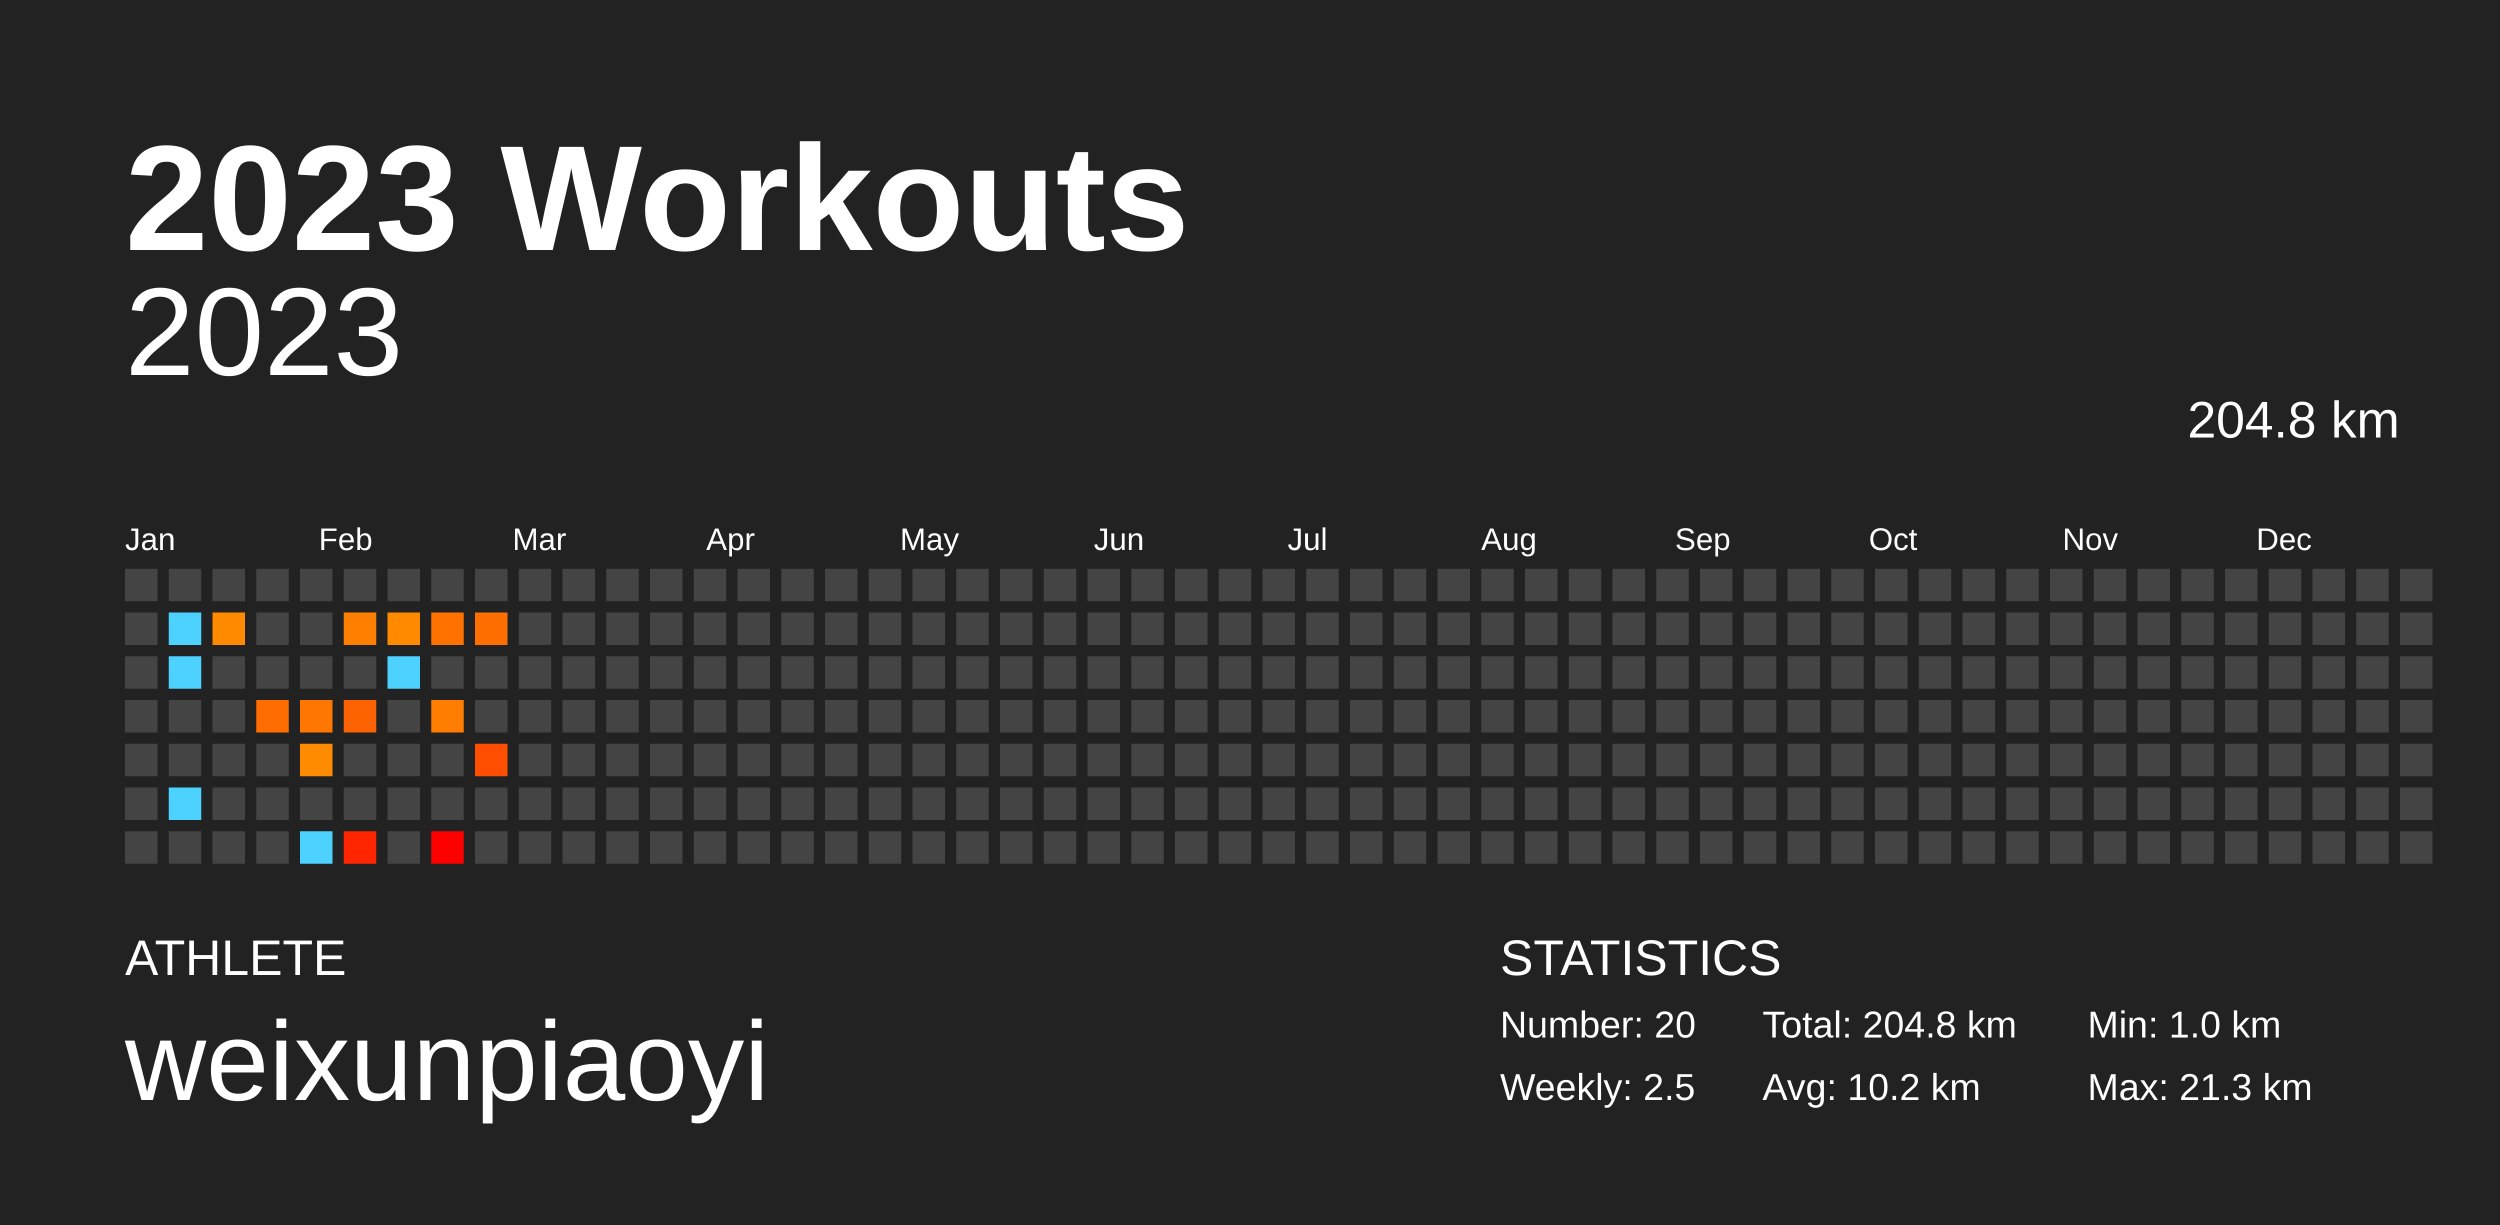
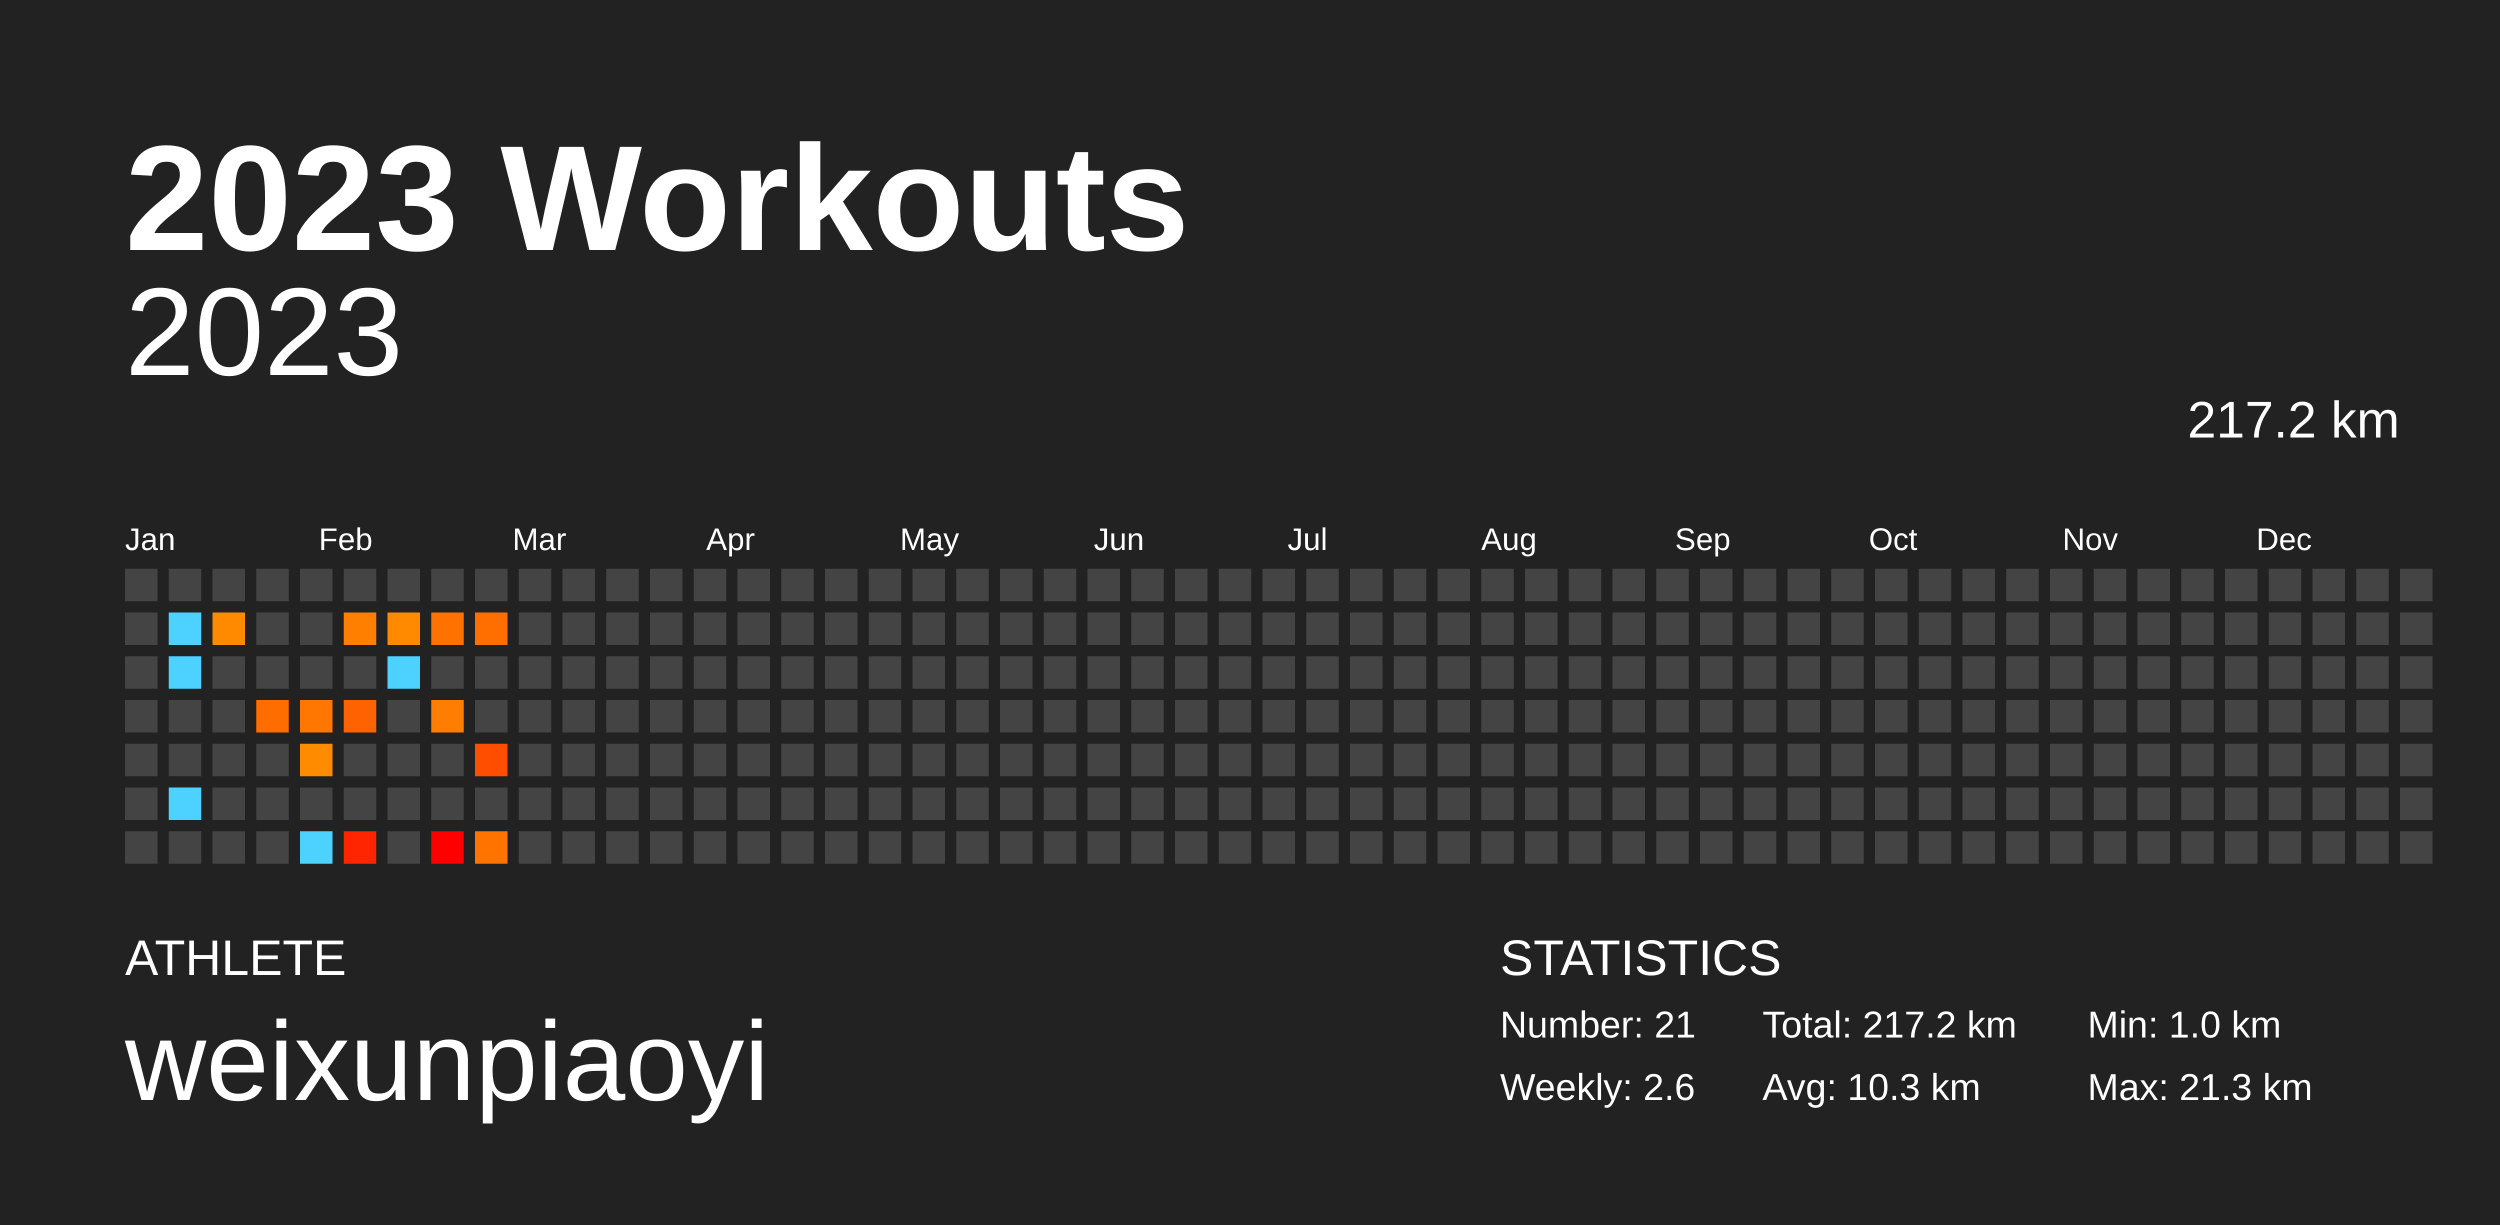
<svg xmlns="http://www.w3.org/2000/svg" baseProfile="full" height="98mm" version="1.1" viewBox="0,0,200,98" width="200mm">
  <defs />
  <rect fill="#222222" height="98" width="200" x="0" y="0" />
  <text fill="#FFFFFF" style="font-size:12px; font-family:Arial; font-weight:bold;" x="10" y="20">2023 Workouts</text>
  <text fill="#FFFFFF" style="font-size:4px; font-family:Arial" x="10" y="78">ATHLETE</text>
  <text fill="#FFFFFF" style="font-size:9px; font-family:Arial" x="10" y="88">weixunpiaoyi</text>
  <text fill="#FFFFFF" style="font-size:4px; font-family:Arial" x="120" y="78">STATISTICS</text>
-   <text fill="#FFFFFF" style="font-size:3px; font-family:Arial" x="120" y="83">Number: 20</text>
-   <text fill="#FFFFFF" style="font-size:3px; font-family:Arial" x="120" y="88">Weekly: 2.5</text>
-   <text fill="#FFFFFF" style="font-size:3px; font-family:Arial" x="141" y="83">Total: 204.8 km</text>
-   <text fill="#FFFFFF" style="font-size:3px; font-family:Arial" x="141" y="88">Avg: 10.2 km</text>
+   <text fill="#FFFFFF" style="font-size:3px; font-family:Arial" x="120" y="83">Number: 21</text>
+   <text fill="#FFFFFF" style="font-size:3px; font-family:Arial" x="120" y="88">Weekly: 2.6</text>
+   <text fill="#FFFFFF" style="font-size:3px; font-family:Arial" x="141" y="83">Total: 217.2 km</text>
+   <text fill="#FFFFFF" style="font-size:3px; font-family:Arial" x="141" y="88">Avg: 10.3 km</text>
  <text fill="#FFFFFF" style="font-size:3px; font-family:Arial" x="167" y="83">Min: 1.0 km</text>
  <text fill="#FFFFFF" style="font-size:3px; font-family:Arial" x="167" y="88">Max: 21.3 km</text>
  <text alignment-baseline="hanging" fill="#FFFFFF" style="font-size:10.0px; font-family:Arial;" x="10" y="30">2023</text>
-   <text alignment-baseline="hanging" fill="#FFFFFF" style="font-size:4.125px; font-family:Arial;" x="175" y="35">204.8 km</text>
+   <text alignment-baseline="hanging" fill="#FFFFFF" style="font-size:4.125px; font-family:Arial;" x="175" y="35">217.2 km</text>
  <text fill="#FFFFFF" style="font-size:2.5px; font-family:Arial" x="10.0" y="44">Jan</text>
  <text fill="#FFFFFF" style="font-size:2.5px; font-family:Arial" x="25.5" y="44">Feb</text>
  <text fill="#FFFFFF" style="font-size:2.5px; font-family:Arial" x="41.0" y="44">Mar</text>
  <text fill="#FFFFFF" style="font-size:2.5px; font-family:Arial" x="56.5" y="44">Apr</text>
  <text fill="#FFFFFF" style="font-size:2.5px; font-family:Arial" x="72.0" y="44">May</text>
  <text fill="#FFFFFF" style="font-size:2.5px; font-family:Arial" x="87.5" y="44">Jun</text>
  <text fill="#FFFFFF" style="font-size:2.5px; font-family:Arial" x="103.0" y="44">Jul</text>
  <text fill="#FFFFFF" style="font-size:2.5px; font-family:Arial" x="118.5" y="44">Aug</text>
  <text fill="#FFFFFF" style="font-size:2.5px; font-family:Arial" x="134.0" y="44">Sep</text>
  <text fill="#FFFFFF" style="font-size:2.5px; font-family:Arial" x="149.5" y="44">Oct</text>
  <text fill="#FFFFFF" style="font-size:2.5px; font-family:Arial" x="165.0" y="44">Nov</text>
  <text fill="#FFFFFF" style="font-size:2.5px; font-family:Arial" x="180.5" y="44">Dec</text>
  <rect fill="#444444" height="2.6" width="2.6" x="10.0" y="45.5" />
  <rect fill="#444444" height="2.6" width="2.6" x="10.0" y="49.0" />
  <rect fill="#444444" height="2.6" width="2.6" x="10.0" y="52.5" />
  <rect fill="#444444" height="2.6" width="2.6" x="10.0" y="56.0" />
  <rect fill="#444444" height="2.6" width="2.6" x="10.0" y="59.5" />
  <rect fill="#444444" height="2.6" width="2.6" x="10.0" y="63.0" />
  <rect fill="#444444" height="2.6" width="2.6" x="10.0" y="66.5" />
  <rect fill="#444444" height="2.6" width="2.6" x="13.5" y="45.5" />
  <rect fill="#4dd2ff" height="2.6" width="2.6" x="13.5" y="49.0" />
  <rect fill="#4dd2ff" height="2.6" width="2.6" x="13.5" y="52.5" />
  <rect fill="#444444" height="2.6" width="2.6" x="13.5" y="56.0" />
  <rect fill="#444444" height="2.6" width="2.6" x="13.5" y="59.5" />
  <rect fill="#4dd2ff" height="2.6" width="2.6" x="13.5" y="63.0" />
  <rect fill="#444444" height="2.6" width="2.6" x="13.5" y="66.5" />
  <rect fill="#444444" height="2.6" width="2.6" x="17.0" y="45.5" />
  <rect fill="#ff8a00" height="2.6" width="2.6" x="17.0" y="49.0" />
  <rect fill="#444444" height="2.6" width="2.6" x="17.0" y="52.5" />
  <rect fill="#444444" height="2.6" width="2.6" x="17.0" y="56.0" />
  <rect fill="#444444" height="2.6" width="2.6" x="17.0" y="59.5" />
  <rect fill="#444444" height="2.6" width="2.6" x="17.0" y="63.0" />
  <rect fill="#444444" height="2.6" width="2.6" x="17.0" y="66.5" />
  <rect fill="#444444" height="2.6" width="2.6" x="20.5" y="45.5" />
  <rect fill="#444444" height="2.6" width="2.6" x="20.5" y="49.0" />
  <rect fill="#444444" height="2.6" width="2.6" x="20.5" y="52.5" />
  <rect fill="#ff6d00" height="2.6" width="2.6" x="20.5" y="56.0" />
  <rect fill="#444444" height="2.6" width="2.6" x="20.5" y="59.5" />
  <rect fill="#444444" height="2.6" width="2.6" x="20.5" y="63.0" />
  <rect fill="#444444" height="2.6" width="2.6" x="20.5" y="66.5" />
  <rect fill="#444444" height="2.6" width="2.6" x="24.0" y="45.5" />
  <rect fill="#444444" height="2.6" width="2.6" x="24.0" y="49.0" />
  <rect fill="#444444" height="2.6" width="2.6" x="24.0" y="52.5" />
  <rect fill="#ff7600" height="2.6" width="2.6" x="24.0" y="56.0" />
  <rect fill="#ff8c00" height="2.6" width="2.6" x="24.0" y="59.5" />
  <rect fill="#444444" height="2.6" width="2.6" x="24.0" y="63.0" />
  <rect fill="#4dd2ff" height="2.6" width="2.6" x="24.0" y="66.5" />
  <rect fill="#444444" height="2.6" width="2.6" x="27.5" y="45.5" />
  <rect fill="#ff8000" height="2.6" width="2.6" x="27.5" y="49.0" />
  <rect fill="#444444" height="2.6" width="2.6" x="27.5" y="52.5" />
  <rect fill="#ff6200" height="2.6" width="2.6" x="27.5" y="56.0" />
  <rect fill="#444444" height="2.6" width="2.6" x="27.5" y="59.5" />
  <rect fill="#444444" height="2.6" width="2.6" x="27.5" y="63.0" />
  <rect fill="#ff2500" height="2.6" width="2.6" x="27.5" y="66.5" />
  <rect fill="#444444" height="2.6" width="2.6" x="31.0" y="45.5" />
  <rect fill="#ff8a00" height="2.6" width="2.6" x="31.0" y="49.0" />
  <rect fill="#4dd2ff" height="2.6" width="2.6" x="31.0" y="52.5" />
  <rect fill="#444444" height="2.6" width="2.6" x="31.0" y="56.0" />
  <rect fill="#444444" height="2.6" width="2.6" x="31.0" y="59.5" />
  <rect fill="#444444" height="2.6" width="2.6" x="31.0" y="63.0" />
  <rect fill="#444444" height="2.6" width="2.6" x="31.0" y="66.5" />
  <rect fill="#444444" height="2.6" width="2.6" x="34.5" y="45.5" />
  <rect fill="#ff7200" height="2.6" width="2.6" x="34.5" y="49.0" />
  <rect fill="#444444" height="2.6" width="2.6" x="34.5" y="52.5" />
  <rect fill="#ff7d00" height="2.6" width="2.6" x="34.5" y="56.0" />
  <rect fill="#444444" height="2.6" width="2.6" x="34.5" y="59.5" />
  <rect fill="#444444" height="2.6" width="2.6" x="34.5" y="63.0" />
  <rect fill="red" height="2.6" width="2.6" x="34.5" y="66.5" />
  <rect fill="#444444" height="2.6" width="2.6" x="38.0" y="45.5" />
  <rect fill="#ff6f00" height="2.6" width="2.6" x="38.0" y="49.0" />
  <rect fill="#444444" height="2.6" width="2.6" x="38.0" y="52.5" />
  <rect fill="#444444" height="2.6" width="2.6" x="38.0" y="56.0" />
  <rect fill="#ff4e00" height="2.6" width="2.6" x="38.0" y="59.5" />
  <rect fill="#444444" height="2.6" width="2.6" x="38.0" y="63.0" />
-   <rect fill="#444444" height="2.6" width="2.6" x="38.0" y="66.5" />
+   <rect fill="#ff7300" height="2.6" width="2.6" x="38.0" y="66.5" />
  <rect fill="#444444" height="2.6" width="2.6" x="41.5" y="45.5" />
  <rect fill="#444444" height="2.6" width="2.6" x="41.5" y="49.0" />
  <rect fill="#444444" height="2.6" width="2.6" x="41.5" y="52.5" />
  <rect fill="#444444" height="2.6" width="2.6" x="41.5" y="56.0" />
  <rect fill="#444444" height="2.6" width="2.6" x="41.5" y="59.5" />
  <rect fill="#444444" height="2.6" width="2.6" x="41.5" y="63.0" />
  <rect fill="#444444" height="2.6" width="2.6" x="41.5" y="66.5" />
  <rect fill="#444444" height="2.6" width="2.6" x="45.0" y="45.5" />
  <rect fill="#444444" height="2.6" width="2.6" x="45.0" y="49.0" />
  <rect fill="#444444" height="2.6" width="2.6" x="45.0" y="52.5" />
  <rect fill="#444444" height="2.6" width="2.6" x="45.0" y="56.0" />
  <rect fill="#444444" height="2.6" width="2.6" x="45.0" y="59.5" />
  <rect fill="#444444" height="2.6" width="2.6" x="45.0" y="63.0" />
  <rect fill="#444444" height="2.6" width="2.6" x="45.0" y="66.5" />
  <rect fill="#444444" height="2.6" width="2.6" x="48.5" y="45.5" />
  <rect fill="#444444" height="2.6" width="2.6" x="48.5" y="49.0" />
  <rect fill="#444444" height="2.6" width="2.6" x="48.5" y="52.5" />
  <rect fill="#444444" height="2.6" width="2.6" x="48.5" y="56.0" />
  <rect fill="#444444" height="2.6" width="2.6" x="48.5" y="59.5" />
  <rect fill="#444444" height="2.6" width="2.6" x="48.5" y="63.0" />
  <rect fill="#444444" height="2.6" width="2.6" x="48.5" y="66.5" />
  <rect fill="#444444" height="2.6" width="2.6" x="52.0" y="45.5" />
  <rect fill="#444444" height="2.6" width="2.6" x="52.0" y="49.0" />
  <rect fill="#444444" height="2.6" width="2.6" x="52.0" y="52.5" />
  <rect fill="#444444" height="2.6" width="2.6" x="52.0" y="56.0" />
  <rect fill="#444444" height="2.6" width="2.6" x="52.0" y="59.5" />
  <rect fill="#444444" height="2.6" width="2.6" x="52.0" y="63.0" />
  <rect fill="#444444" height="2.6" width="2.6" x="52.0" y="66.5" />
  <rect fill="#444444" height="2.6" width="2.6" x="55.5" y="45.5" />
  <rect fill="#444444" height="2.6" width="2.6" x="55.5" y="49.0" />
  <rect fill="#444444" height="2.6" width="2.6" x="55.5" y="52.5" />
  <rect fill="#444444" height="2.6" width="2.6" x="55.5" y="56.0" />
  <rect fill="#444444" height="2.6" width="2.6" x="55.5" y="59.5" />
  <rect fill="#444444" height="2.6" width="2.6" x="55.5" y="63.0" />
  <rect fill="#444444" height="2.6" width="2.6" x="55.5" y="66.5" />
  <rect fill="#444444" height="2.6" width="2.6" x="59.0" y="45.5" />
  <rect fill="#444444" height="2.6" width="2.6" x="59.0" y="49.0" />
  <rect fill="#444444" height="2.6" width="2.6" x="59.0" y="52.5" />
  <rect fill="#444444" height="2.6" width="2.6" x="59.0" y="56.0" />
  <rect fill="#444444" height="2.6" width="2.6" x="59.0" y="59.5" />
  <rect fill="#444444" height="2.6" width="2.6" x="59.0" y="63.0" />
  <rect fill="#444444" height="2.6" width="2.6" x="59.0" y="66.5" />
  <rect fill="#444444" height="2.6" width="2.6" x="62.5" y="45.5" />
  <rect fill="#444444" height="2.6" width="2.6" x="62.5" y="49.0" />
  <rect fill="#444444" height="2.6" width="2.6" x="62.5" y="52.5" />
  <rect fill="#444444" height="2.6" width="2.6" x="62.5" y="56.0" />
  <rect fill="#444444" height="2.6" width="2.6" x="62.5" y="59.5" />
  <rect fill="#444444" height="2.6" width="2.6" x="62.5" y="63.0" />
  <rect fill="#444444" height="2.6" width="2.6" x="62.5" y="66.5" />
  <rect fill="#444444" height="2.6" width="2.6" x="66.0" y="45.5" />
  <rect fill="#444444" height="2.6" width="2.6" x="66.0" y="49.0" />
  <rect fill="#444444" height="2.6" width="2.6" x="66.0" y="52.5" />
  <rect fill="#444444" height="2.6" width="2.6" x="66.0" y="56.0" />
  <rect fill="#444444" height="2.6" width="2.6" x="66.0" y="59.5" />
  <rect fill="#444444" height="2.6" width="2.6" x="66.0" y="63.0" />
  <rect fill="#444444" height="2.6" width="2.6" x="66.0" y="66.5" />
  <rect fill="#444444" height="2.6" width="2.6" x="69.5" y="45.5" />
  <rect fill="#444444" height="2.6" width="2.6" x="69.5" y="49.0" />
  <rect fill="#444444" height="2.6" width="2.6" x="69.5" y="52.5" />
  <rect fill="#444444" height="2.6" width="2.6" x="69.5" y="56.0" />
  <rect fill="#444444" height="2.6" width="2.6" x="69.5" y="59.5" />
  <rect fill="#444444" height="2.6" width="2.6" x="69.5" y="63.0" />
  <rect fill="#444444" height="2.6" width="2.6" x="69.5" y="66.5" />
  <rect fill="#444444" height="2.6" width="2.6" x="73.0" y="45.5" />
  <rect fill="#444444" height="2.6" width="2.6" x="73.0" y="49.0" />
  <rect fill="#444444" height="2.6" width="2.6" x="73.0" y="52.5" />
  <rect fill="#444444" height="2.6" width="2.6" x="73.0" y="56.0" />
  <rect fill="#444444" height="2.6" width="2.6" x="73.0" y="59.5" />
  <rect fill="#444444" height="2.6" width="2.6" x="73.0" y="63.0" />
  <rect fill="#444444" height="2.6" width="2.6" x="73.0" y="66.5" />
  <rect fill="#444444" height="2.6" width="2.6" x="76.5" y="45.5" />
  <rect fill="#444444" height="2.6" width="2.6" x="76.5" y="49.0" />
  <rect fill="#444444" height="2.6" width="2.6" x="76.5" y="52.5" />
  <rect fill="#444444" height="2.6" width="2.6" x="76.5" y="56.0" />
  <rect fill="#444444" height="2.6" width="2.6" x="76.5" y="59.5" />
  <rect fill="#444444" height="2.6" width="2.6" x="76.5" y="63.0" />
  <rect fill="#444444" height="2.6" width="2.6" x="76.5" y="66.5" />
  <rect fill="#444444" height="2.6" width="2.6" x="80.0" y="45.5" />
  <rect fill="#444444" height="2.6" width="2.6" x="80.0" y="49.0" />
  <rect fill="#444444" height="2.6" width="2.6" x="80.0" y="52.5" />
  <rect fill="#444444" height="2.6" width="2.6" x="80.0" y="56.0" />
  <rect fill="#444444" height="2.6" width="2.6" x="80.0" y="59.5" />
  <rect fill="#444444" height="2.6" width="2.6" x="80.0" y="63.0" />
  <rect fill="#444444" height="2.6" width="2.6" x="80.0" y="66.5" />
  <rect fill="#444444" height="2.6" width="2.6" x="83.5" y="45.5" />
  <rect fill="#444444" height="2.6" width="2.6" x="83.5" y="49.0" />
  <rect fill="#444444" height="2.6" width="2.6" x="83.5" y="52.5" />
  <rect fill="#444444" height="2.6" width="2.6" x="83.5" y="56.0" />
  <rect fill="#444444" height="2.6" width="2.6" x="83.5" y="59.5" />
  <rect fill="#444444" height="2.6" width="2.6" x="83.5" y="63.0" />
  <rect fill="#444444" height="2.6" width="2.6" x="83.5" y="66.5" />
  <rect fill="#444444" height="2.6" width="2.6" x="87.0" y="45.5" />
  <rect fill="#444444" height="2.6" width="2.6" x="87.0" y="49.0" />
  <rect fill="#444444" height="2.6" width="2.6" x="87.0" y="52.5" />
  <rect fill="#444444" height="2.6" width="2.6" x="87.0" y="56.0" />
  <rect fill="#444444" height="2.6" width="2.6" x="87.0" y="59.5" />
  <rect fill="#444444" height="2.6" width="2.6" x="87.0" y="63.0" />
  <rect fill="#444444" height="2.6" width="2.6" x="87.0" y="66.5" />
  <rect fill="#444444" height="2.6" width="2.6" x="90.5" y="45.5" />
  <rect fill="#444444" height="2.6" width="2.6" x="90.5" y="49.0" />
  <rect fill="#444444" height="2.6" width="2.6" x="90.5" y="52.5" />
  <rect fill="#444444" height="2.6" width="2.6" x="90.5" y="56.0" />
  <rect fill="#444444" height="2.6" width="2.6" x="90.5" y="59.5" />
  <rect fill="#444444" height="2.6" width="2.6" x="90.5" y="63.0" />
  <rect fill="#444444" height="2.6" width="2.6" x="90.5" y="66.5" />
  <rect fill="#444444" height="2.6" width="2.6" x="94.0" y="45.5" />
  <rect fill="#444444" height="2.6" width="2.6" x="94.0" y="49.0" />
  <rect fill="#444444" height="2.6" width="2.6" x="94.0" y="52.5" />
  <rect fill="#444444" height="2.6" width="2.6" x="94.0" y="56.0" />
  <rect fill="#444444" height="2.6" width="2.6" x="94.0" y="59.5" />
  <rect fill="#444444" height="2.6" width="2.6" x="94.0" y="63.0" />
  <rect fill="#444444" height="2.6" width="2.6" x="94.0" y="66.5" />
  <rect fill="#444444" height="2.6" width="2.6" x="97.5" y="45.5" />
  <rect fill="#444444" height="2.6" width="2.6" x="97.5" y="49.0" />
  <rect fill="#444444" height="2.6" width="2.6" x="97.5" y="52.5" />
  <rect fill="#444444" height="2.6" width="2.6" x="97.5" y="56.0" />
  <rect fill="#444444" height="2.6" width="2.6" x="97.5" y="59.5" />
  <rect fill="#444444" height="2.6" width="2.6" x="97.5" y="63.0" />
  <rect fill="#444444" height="2.6" width="2.6" x="97.5" y="66.5" />
  <rect fill="#444444" height="2.6" width="2.6" x="101.0" y="45.5" />
  <rect fill="#444444" height="2.6" width="2.6" x="101.0" y="49.0" />
  <rect fill="#444444" height="2.6" width="2.6" x="101.0" y="52.5" />
  <rect fill="#444444" height="2.6" width="2.6" x="101.0" y="56.0" />
  <rect fill="#444444" height="2.6" width="2.6" x="101.0" y="59.5" />
  <rect fill="#444444" height="2.6" width="2.6" x="101.0" y="63.0" />
  <rect fill="#444444" height="2.6" width="2.6" x="101.0" y="66.5" />
  <rect fill="#444444" height="2.6" width="2.6" x="104.5" y="45.5" />
  <rect fill="#444444" height="2.6" width="2.6" x="104.5" y="49.0" />
  <rect fill="#444444" height="2.6" width="2.6" x="104.5" y="52.5" />
  <rect fill="#444444" height="2.6" width="2.6" x="104.5" y="56.0" />
  <rect fill="#444444" height="2.6" width="2.6" x="104.5" y="59.5" />
  <rect fill="#444444" height="2.6" width="2.6" x="104.5" y="63.0" />
  <rect fill="#444444" height="2.6" width="2.6" x="104.5" y="66.5" />
  <rect fill="#444444" height="2.6" width="2.6" x="108.0" y="45.5" />
  <rect fill="#444444" height="2.6" width="2.6" x="108.0" y="49.0" />
  <rect fill="#444444" height="2.6" width="2.6" x="108.0" y="52.5" />
  <rect fill="#444444" height="2.6" width="2.6" x="108.0" y="56.0" />
  <rect fill="#444444" height="2.6" width="2.6" x="108.0" y="59.5" />
  <rect fill="#444444" height="2.6" width="2.6" x="108.0" y="63.0" />
  <rect fill="#444444" height="2.6" width="2.6" x="108.0" y="66.5" />
  <rect fill="#444444" height="2.6" width="2.6" x="111.5" y="45.5" />
  <rect fill="#444444" height="2.6" width="2.6" x="111.5" y="49.0" />
  <rect fill="#444444" height="2.6" width="2.6" x="111.5" y="52.5" />
  <rect fill="#444444" height="2.6" width="2.6" x="111.5" y="56.0" />
  <rect fill="#444444" height="2.6" width="2.6" x="111.5" y="59.5" />
  <rect fill="#444444" height="2.6" width="2.6" x="111.5" y="63.0" />
  <rect fill="#444444" height="2.6" width="2.6" x="111.5" y="66.5" />
  <rect fill="#444444" height="2.6" width="2.6" x="115.0" y="45.5" />
  <rect fill="#444444" height="2.6" width="2.6" x="115.0" y="49.0" />
  <rect fill="#444444" height="2.6" width="2.6" x="115.0" y="52.5" />
  <rect fill="#444444" height="2.6" width="2.6" x="115.0" y="56.0" />
  <rect fill="#444444" height="2.6" width="2.6" x="115.0" y="59.5" />
  <rect fill="#444444" height="2.6" width="2.6" x="115.0" y="63.0" />
  <rect fill="#444444" height="2.6" width="2.6" x="115.0" y="66.5" />
  <rect fill="#444444" height="2.6" width="2.6" x="118.5" y="45.5" />
  <rect fill="#444444" height="2.6" width="2.6" x="118.5" y="49.0" />
  <rect fill="#444444" height="2.6" width="2.6" x="118.5" y="52.5" />
  <rect fill="#444444" height="2.6" width="2.6" x="118.5" y="56.0" />
  <rect fill="#444444" height="2.6" width="2.6" x="118.5" y="59.5" />
  <rect fill="#444444" height="2.6" width="2.6" x="118.5" y="63.0" />
  <rect fill="#444444" height="2.6" width="2.6" x="118.5" y="66.5" />
  <rect fill="#444444" height="2.6" width="2.6" x="122.0" y="45.5" />
  <rect fill="#444444" height="2.6" width="2.6" x="122.0" y="49.0" />
  <rect fill="#444444" height="2.6" width="2.6" x="122.0" y="52.5" />
  <rect fill="#444444" height="2.6" width="2.6" x="122.0" y="56.0" />
  <rect fill="#444444" height="2.6" width="2.6" x="122.0" y="59.5" />
  <rect fill="#444444" height="2.6" width="2.6" x="122.0" y="63.0" />
  <rect fill="#444444" height="2.6" width="2.6" x="122.0" y="66.5" />
  <rect fill="#444444" height="2.6" width="2.6" x="125.5" y="45.5" />
  <rect fill="#444444" height="2.6" width="2.6" x="125.5" y="49.0" />
  <rect fill="#444444" height="2.6" width="2.6" x="125.5" y="52.5" />
  <rect fill="#444444" height="2.6" width="2.6" x="125.5" y="56.0" />
  <rect fill="#444444" height="2.6" width="2.6" x="125.5" y="59.5" />
  <rect fill="#444444" height="2.6" width="2.6" x="125.5" y="63.0" />
  <rect fill="#444444" height="2.6" width="2.6" x="125.5" y="66.5" />
  <rect fill="#444444" height="2.6" width="2.6" x="129.0" y="45.5" />
  <rect fill="#444444" height="2.6" width="2.6" x="129.0" y="49.0" />
  <rect fill="#444444" height="2.6" width="2.6" x="129.0" y="52.5" />
  <rect fill="#444444" height="2.6" width="2.6" x="129.0" y="56.0" />
  <rect fill="#444444" height="2.6" width="2.6" x="129.0" y="59.5" />
  <rect fill="#444444" height="2.6" width="2.6" x="129.0" y="63.0" />
  <rect fill="#444444" height="2.6" width="2.6" x="129.0" y="66.5" />
  <rect fill="#444444" height="2.6" width="2.6" x="132.5" y="45.5" />
  <rect fill="#444444" height="2.6" width="2.6" x="132.5" y="49.0" />
  <rect fill="#444444" height="2.6" width="2.6" x="132.5" y="52.5" />
  <rect fill="#444444" height="2.6" width="2.6" x="132.5" y="56.0" />
  <rect fill="#444444" height="2.6" width="2.6" x="132.5" y="59.5" />
  <rect fill="#444444" height="2.6" width="2.6" x="132.5" y="63.0" />
  <rect fill="#444444" height="2.6" width="2.6" x="132.5" y="66.5" />
  <rect fill="#444444" height="2.6" width="2.6" x="136.0" y="45.5" />
  <rect fill="#444444" height="2.6" width="2.6" x="136.0" y="49.0" />
  <rect fill="#444444" height="2.6" width="2.6" x="136.0" y="52.5" />
  <rect fill="#444444" height="2.6" width="2.6" x="136.0" y="56.0" />
  <rect fill="#444444" height="2.6" width="2.6" x="136.0" y="59.5" />
  <rect fill="#444444" height="2.6" width="2.6" x="136.0" y="63.0" />
  <rect fill="#444444" height="2.6" width="2.6" x="136.0" y="66.5" />
  <rect fill="#444444" height="2.6" width="2.6" x="139.5" y="45.5" />
  <rect fill="#444444" height="2.6" width="2.6" x="139.5" y="49.0" />
  <rect fill="#444444" height="2.6" width="2.6" x="139.5" y="52.5" />
  <rect fill="#444444" height="2.6" width="2.6" x="139.5" y="56.0" />
  <rect fill="#444444" height="2.6" width="2.6" x="139.5" y="59.5" />
  <rect fill="#444444" height="2.6" width="2.6" x="139.5" y="63.0" />
  <rect fill="#444444" height="2.6" width="2.6" x="139.5" y="66.5" />
  <rect fill="#444444" height="2.6" width="2.6" x="143.0" y="45.5" />
  <rect fill="#444444" height="2.6" width="2.6" x="143.0" y="49.0" />
  <rect fill="#444444" height="2.6" width="2.6" x="143.0" y="52.5" />
  <rect fill="#444444" height="2.6" width="2.6" x="143.0" y="56.0" />
  <rect fill="#444444" height="2.6" width="2.6" x="143.0" y="59.5" />
  <rect fill="#444444" height="2.6" width="2.6" x="143.0" y="63.0" />
  <rect fill="#444444" height="2.6" width="2.6" x="143.0" y="66.5" />
  <rect fill="#444444" height="2.6" width="2.6" x="146.5" y="45.5" />
  <rect fill="#444444" height="2.6" width="2.6" x="146.5" y="49.0" />
  <rect fill="#444444" height="2.6" width="2.6" x="146.5" y="52.5" />
  <rect fill="#444444" height="2.6" width="2.6" x="146.5" y="56.0" />
  <rect fill="#444444" height="2.6" width="2.6" x="146.5" y="59.5" />
  <rect fill="#444444" height="2.6" width="2.6" x="146.5" y="63.0" />
  <rect fill="#444444" height="2.6" width="2.6" x="146.5" y="66.5" />
  <rect fill="#444444" height="2.6" width="2.6" x="150.0" y="45.5" />
  <rect fill="#444444" height="2.6" width="2.6" x="150.0" y="49.0" />
  <rect fill="#444444" height="2.6" width="2.6" x="150.0" y="52.5" />
  <rect fill="#444444" height="2.6" width="2.6" x="150.0" y="56.0" />
  <rect fill="#444444" height="2.6" width="2.6" x="150.0" y="59.5" />
  <rect fill="#444444" height="2.6" width="2.6" x="150.0" y="63.0" />
  <rect fill="#444444" height="2.6" width="2.6" x="150.0" y="66.5" />
  <rect fill="#444444" height="2.6" width="2.6" x="153.5" y="45.5" />
  <rect fill="#444444" height="2.6" width="2.6" x="153.5" y="49.0" />
  <rect fill="#444444" height="2.6" width="2.6" x="153.5" y="52.5" />
  <rect fill="#444444" height="2.6" width="2.6" x="153.5" y="56.0" />
  <rect fill="#444444" height="2.6" width="2.6" x="153.5" y="59.5" />
  <rect fill="#444444" height="2.6" width="2.6" x="153.5" y="63.0" />
  <rect fill="#444444" height="2.6" width="2.6" x="153.5" y="66.5" />
  <rect fill="#444444" height="2.6" width="2.6" x="157.0" y="45.5" />
  <rect fill="#444444" height="2.6" width="2.6" x="157.0" y="49.0" />
  <rect fill="#444444" height="2.6" width="2.6" x="157.0" y="52.5" />
  <rect fill="#444444" height="2.6" width="2.6" x="157.0" y="56.0" />
  <rect fill="#444444" height="2.6" width="2.6" x="157.0" y="59.5" />
  <rect fill="#444444" height="2.6" width="2.6" x="157.0" y="63.0" />
  <rect fill="#444444" height="2.6" width="2.6" x="157.0" y="66.5" />
  <rect fill="#444444" height="2.6" width="2.6" x="160.5" y="45.5" />
  <rect fill="#444444" height="2.6" width="2.6" x="160.5" y="49.0" />
  <rect fill="#444444" height="2.6" width="2.6" x="160.5" y="52.5" />
  <rect fill="#444444" height="2.6" width="2.6" x="160.5" y="56.0" />
  <rect fill="#444444" height="2.6" width="2.6" x="160.5" y="59.5" />
  <rect fill="#444444" height="2.6" width="2.6" x="160.5" y="63.0" />
  <rect fill="#444444" height="2.6" width="2.6" x="160.5" y="66.5" />
  <rect fill="#444444" height="2.6" width="2.6" x="164.0" y="45.5" />
  <rect fill="#444444" height="2.6" width="2.6" x="164.0" y="49.0" />
  <rect fill="#444444" height="2.6" width="2.6" x="164.0" y="52.5" />
  <rect fill="#444444" height="2.6" width="2.6" x="164.0" y="56.0" />
  <rect fill="#444444" height="2.6" width="2.6" x="164.0" y="59.5" />
  <rect fill="#444444" height="2.6" width="2.6" x="164.0" y="63.0" />
  <rect fill="#444444" height="2.6" width="2.6" x="164.0" y="66.5" />
  <rect fill="#444444" height="2.6" width="2.6" x="167.5" y="45.5" />
  <rect fill="#444444" height="2.6" width="2.6" x="167.5" y="49.0" />
  <rect fill="#444444" height="2.6" width="2.6" x="167.5" y="52.5" />
  <rect fill="#444444" height="2.6" width="2.6" x="167.5" y="56.0" />
  <rect fill="#444444" height="2.6" width="2.6" x="167.5" y="59.5" />
  <rect fill="#444444" height="2.6" width="2.6" x="167.5" y="63.0" />
  <rect fill="#444444" height="2.6" width="2.6" x="167.5" y="66.5" />
  <rect fill="#444444" height="2.6" width="2.6" x="171.0" y="45.5" />
  <rect fill="#444444" height="2.6" width="2.6" x="171.0" y="49.0" />
  <rect fill="#444444" height="2.6" width="2.6" x="171.0" y="52.5" />
  <rect fill="#444444" height="2.6" width="2.6" x="171.0" y="56.0" />
  <rect fill="#444444" height="2.6" width="2.6" x="171.0" y="59.5" />
  <rect fill="#444444" height="2.6" width="2.6" x="171.0" y="63.0" />
  <rect fill="#444444" height="2.6" width="2.6" x="171.0" y="66.5" />
  <rect fill="#444444" height="2.6" width="2.6" x="174.5" y="45.5" />
  <rect fill="#444444" height="2.6" width="2.6" x="174.5" y="49.0" />
  <rect fill="#444444" height="2.6" width="2.6" x="174.5" y="52.5" />
  <rect fill="#444444" height="2.6" width="2.6" x="174.5" y="56.0" />
  <rect fill="#444444" height="2.6" width="2.6" x="174.5" y="59.5" />
  <rect fill="#444444" height="2.6" width="2.6" x="174.5" y="63.0" />
  <rect fill="#444444" height="2.6" width="2.6" x="174.5" y="66.5" />
  <rect fill="#444444" height="2.6" width="2.6" x="178.0" y="45.5" />
  <rect fill="#444444" height="2.6" width="2.6" x="178.0" y="49.0" />
  <rect fill="#444444" height="2.6" width="2.6" x="178.0" y="52.5" />
  <rect fill="#444444" height="2.6" width="2.6" x="178.0" y="56.0" />
  <rect fill="#444444" height="2.6" width="2.6" x="178.0" y="59.5" />
  <rect fill="#444444" height="2.6" width="2.6" x="178.0" y="63.0" />
  <rect fill="#444444" height="2.6" width="2.6" x="178.0" y="66.5" />
  <rect fill="#444444" height="2.6" width="2.6" x="181.5" y="45.5" />
  <rect fill="#444444" height="2.6" width="2.6" x="181.5" y="49.0" />
  <rect fill="#444444" height="2.6" width="2.6" x="181.5" y="52.5" />
  <rect fill="#444444" height="2.6" width="2.6" x="181.5" y="56.0" />
  <rect fill="#444444" height="2.6" width="2.6" x="181.5" y="59.5" />
  <rect fill="#444444" height="2.6" width="2.6" x="181.5" y="63.0" />
  <rect fill="#444444" height="2.6" width="2.6" x="181.5" y="66.5" />
  <rect fill="#444444" height="2.6" width="2.6" x="185.0" y="45.5" />
  <rect fill="#444444" height="2.6" width="2.6" x="185.0" y="49.0" />
  <rect fill="#444444" height="2.6" width="2.6" x="185.0" y="52.5" />
  <rect fill="#444444" height="2.6" width="2.6" x="185.0" y="56.0" />
  <rect fill="#444444" height="2.6" width="2.6" x="185.0" y="59.5" />
  <rect fill="#444444" height="2.6" width="2.6" x="185.0" y="63.0" />
  <rect fill="#444444" height="2.6" width="2.6" x="185.0" y="66.5" />
  <rect fill="#444444" height="2.6" width="2.6" x="188.5" y="45.5" />
  <rect fill="#444444" height="2.6" width="2.6" x="188.5" y="49.0" />
  <rect fill="#444444" height="2.6" width="2.6" x="188.5" y="52.5" />
  <rect fill="#444444" height="2.6" width="2.6" x="188.5" y="56.0" />
  <rect fill="#444444" height="2.6" width="2.6" x="188.5" y="59.5" />
  <rect fill="#444444" height="2.6" width="2.6" x="188.5" y="63.0" />
  <rect fill="#444444" height="2.6" width="2.6" x="188.5" y="66.5" />
  <rect fill="#444444" height="2.6" width="2.6" x="192.0" y="45.5" />
  <rect fill="#444444" height="2.6" width="2.6" x="192.0" y="49.0" />
  <rect fill="#444444" height="2.6" width="2.6" x="192.0" y="52.5" />
  <rect fill="#444444" height="2.6" width="2.6" x="192.0" y="56.0" />
  <rect fill="#444444" height="2.6" width="2.6" x="192.0" y="59.5" />
  <rect fill="#444444" height="2.6" width="2.6" x="192.0" y="63.0" />
  <rect fill="#444444" height="2.6" width="2.6" x="192.0" y="66.5" />
</svg>
